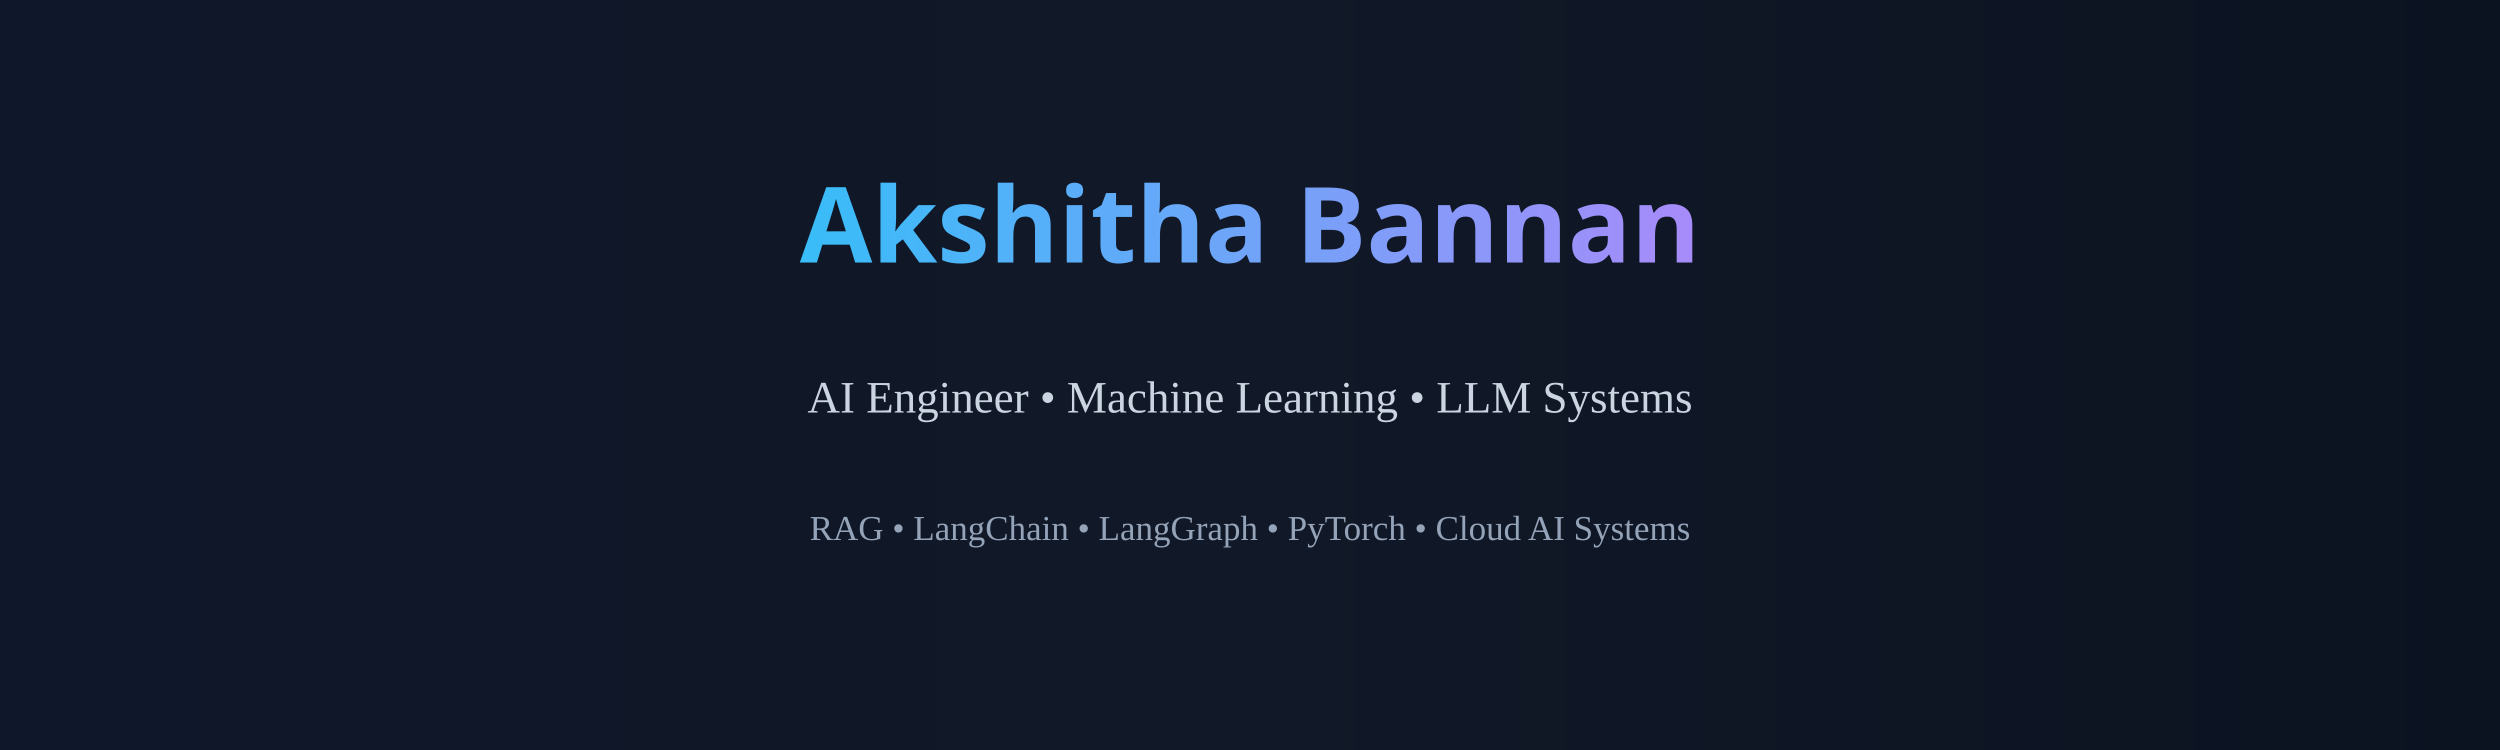
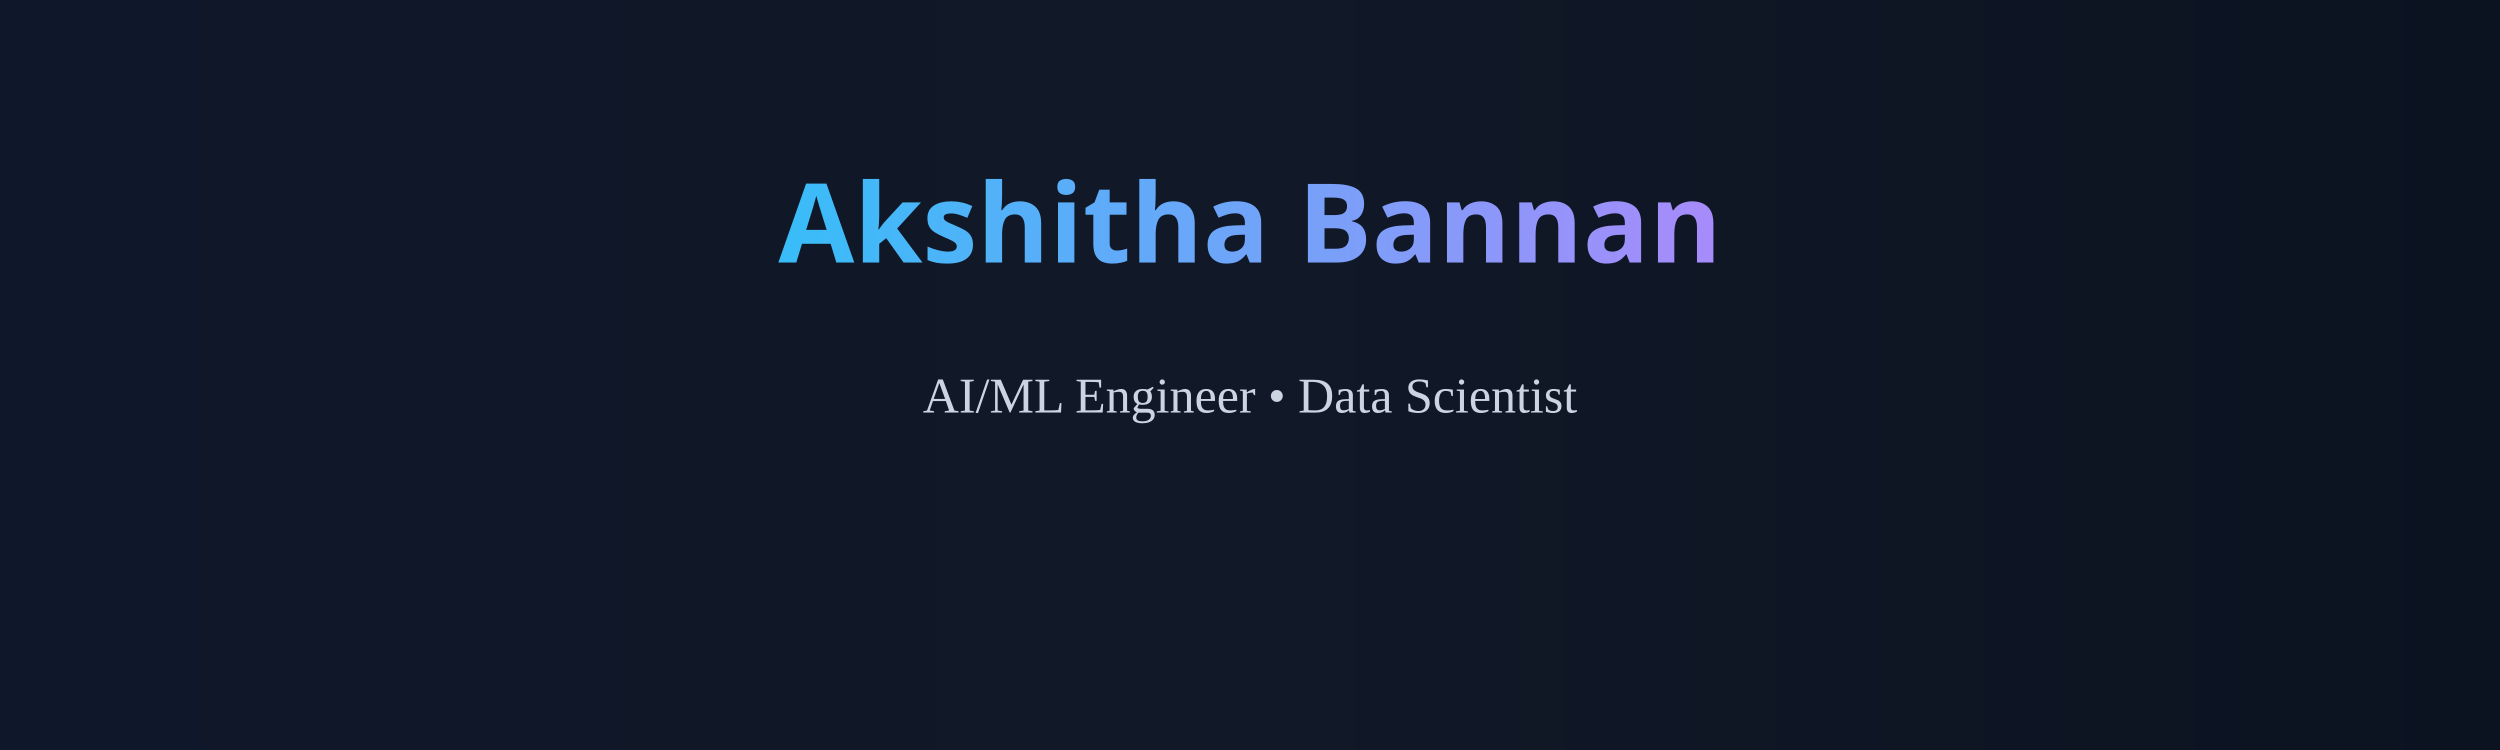
<svg xmlns="http://www.w3.org/2000/svg" width="1000" height="300" viewBox="0 0 1000 300">
  <defs>
    <linearGradient id="bg" x1="0" x2="1">
      <stop offset="0%" stop-color="#0f172a" />
      <stop offset="50%" stop-color="#111827" />
      <stop offset="100%" stop-color="#0b1220" />
    </linearGradient>
    <linearGradient id="text" x1="0" x2="1">
      <stop offset="0%" stop-color="#38bdf8" />
      <stop offset="100%" stop-color="#a78bfa" />
    </linearGradient>
  </defs>
  <rect width="100%" height="100%" fill="url(#bg)" />
-   <text x="50%" y="35%" text-anchor="middle" fill="url(#text)" font-size="42" font-family="Verdana" font-weight="bold">
+   <text x="50%" y="35%" text-anchor="middle" fill="url(#text)" font-size="44" font-family="Verdana" font-weight="bold">
    Akshitha Bannan
  </text>
-   <text x="50%" y="55%" text-anchor="middle" fill="#cbd5e1" font-size="18">
-     AI Engineer • Machine Learning • LLM Systems
-   </text>
-   <text x="50%" y="72%" text-anchor="middle" fill="#94a3b8" font-size="14">
-     RAG • LangChain • LangGraph • PyTorch • Cloud AI Systems
+   <text x="50%" y="55%" text-anchor="middle" fill="#cbd5e1" font-size="20">
+     AI/ML Engineer • Data Scientist
  </text>
</svg>
